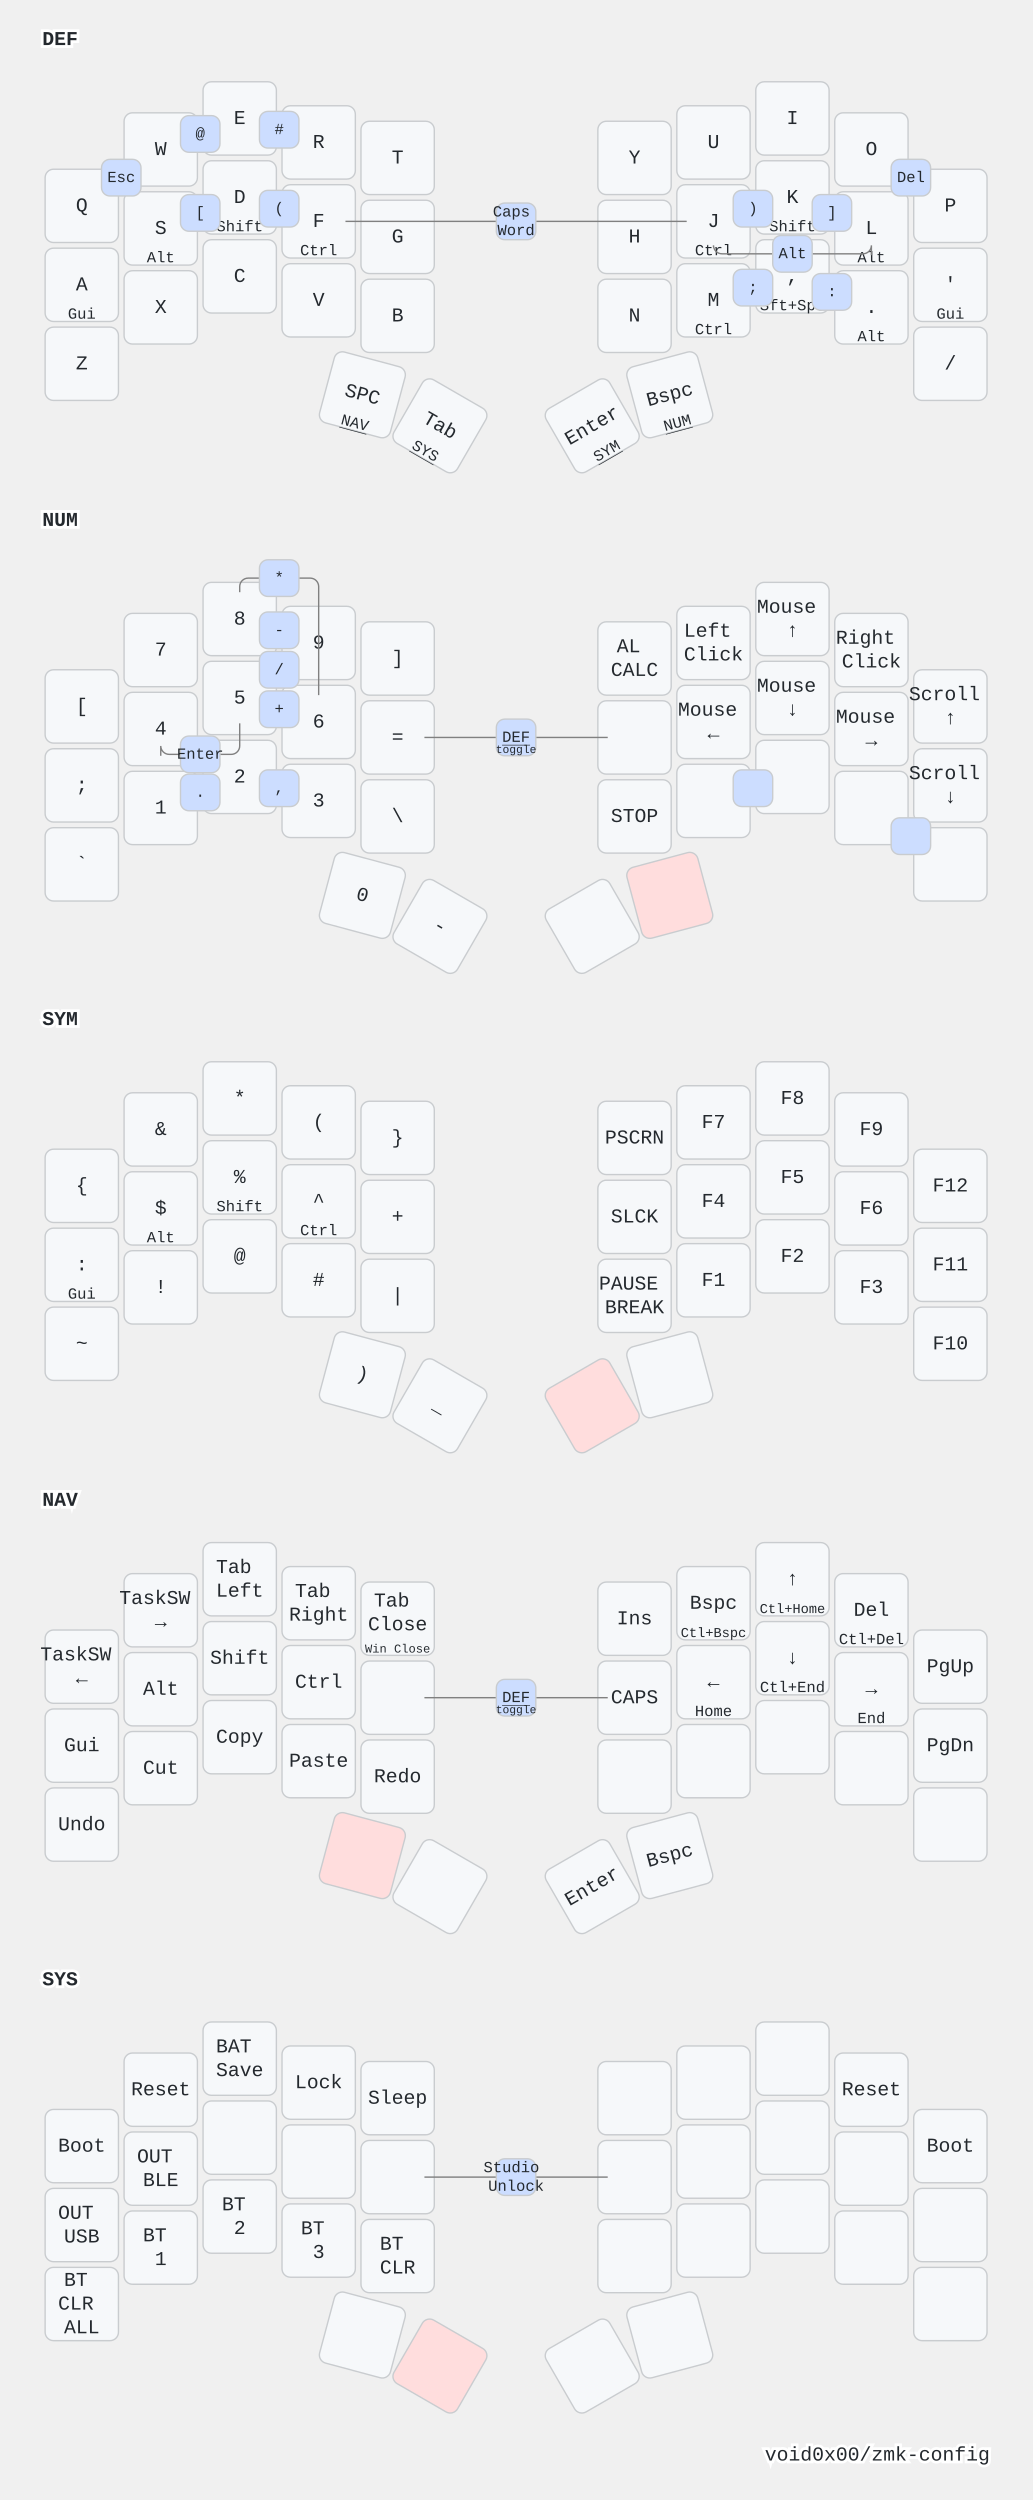
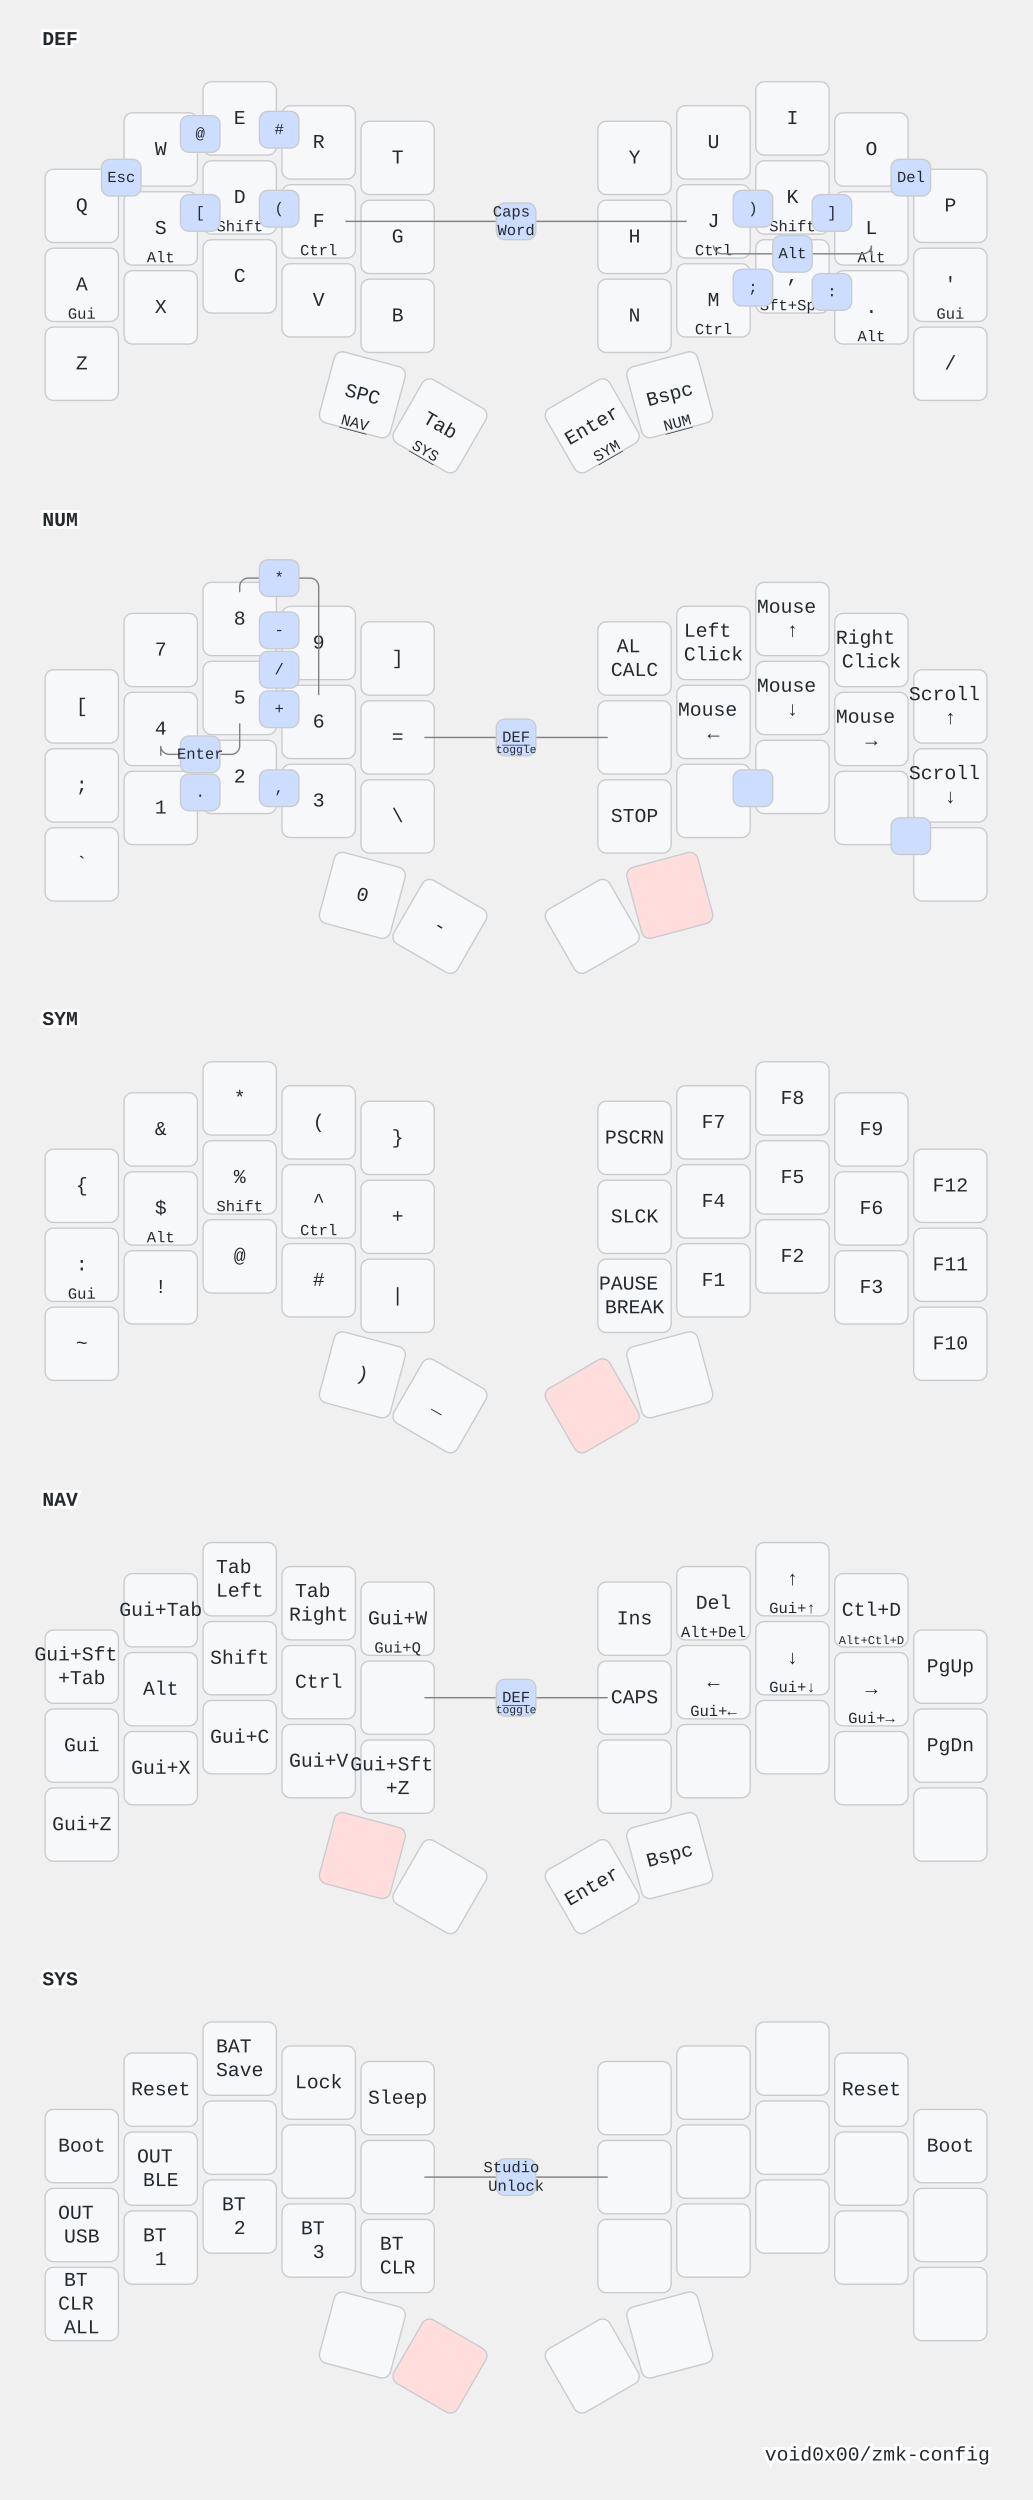
<svg xmlns="http://www.w3.org/2000/svg" xmlns:xlink="http://www.w3.org/1999/xlink" width="732" height="1773" viewBox="0 0 732 1773" class="keymap">
  <defs>/* start glyphs */
<svg id="mdi:play-pause">
      <svg id="mdi-play-pause" viewBox="0 0 24 24">
        <path d="M3,5V19L11,12M13,19H16V5H13M18,5V19H21V5" />
      </svg>
    </svg>
    <svg id="mdi:skip-backward">
      <svg id="mdi-skip-backward" viewBox="0 0 24 24">
        <path d="M20,5V19L13,12M6,5V19H4V5M13,5V19L6,12" />
      </svg>
    </svg>
    <svg id="mdi:skip-forward">
      <svg id="mdi-skip-forward" viewBox="0 0 24 24">
        <path d="M4,5V19L11,12M18,5V19H20V5M11,5V19L18,12" />
      </svg>
    </svg>
    <svg id="mdi:volume-high">
      <svg id="mdi-volume-high" viewBox="0 0 24 24">
        <path d="M14,3.23V5.29C16.89,6.15 19,8.83 19,12C19,15.17 16.89,17.84 14,18.7V20.77C18,19.86 21,16.28 21,12C21,7.72 18,4.14 14,3.23M16.5,12C16.5,10.23 15.5,8.71 14,7.97V16C15.5,15.29 16.5,13.76 16.5,12M3,9V15H7L12,20V4L7,9H3Z" />
      </svg>
    </svg>
    <svg id="mdi:volume-medium">
      <svg id="mdi-volume-medium" viewBox="0 0 24 24">
        <path d="M5,9V15H9L14,20V4L9,9M18.5,12C18.5,10.23 17.5,8.71 16,7.97V16C17.5,15.29 18.5,13.76 18.5,12Z" />
      </svg>
    </svg>
    <svg id="mdi:volume-off">
      <svg id="mdi-volume-off" viewBox="0 0 24 24">
        <path d="M12,4L9.91,6.09L12,8.18M4.27,3L3,4.27L7.73,9H3V15H7L12,20V13.27L16.25,17.53C15.58,18.04 14.83,18.46 14,18.7V20.77C15.38,20.45 16.63,19.82 17.68,18.96L19.73,21L21,19.73L12,10.73M19,12C19,12.94 18.8,13.82 18.46,14.64L19.97,16.15C20.62,14.91 21,13.5 21,12C21,7.72 18,4.14 14,3.23V5.29C16.89,6.15 19,8.83 19,12M16.5,12C16.5,10.23 15.5,8.71 14,7.97V10.18L16.45,12.63C16.5,12.43 16.5,12.21 16.5,12Z" />
      </svg>
    </svg>
  </defs>/* end glyphs */
<style>/* inherit to force styles through use tags */
svg path {
    fill: inherit;
}

/* font and background color specifications */
svg.keymap {
    font-family: SFMono-Regular,Consolas,Liberation Mono,Menlo,monospace;
    font-size: 14px;
    font-kerning: normal;
    text-rendering: optimizeLegibility;
    fill: #24292e;
}

/* default key styling */
rect.key {
    fill: #f6f8fa;
}

rect.key, rect.combo {
    stroke: #c9cccf;
    stroke-width: 1;
}

/* default key side styling, only used is draw_key_sides is set */
rect.side {
    filter: brightness(90%);
}

/* color accent for combo boxes */
rect.combo, rect.combo-separate {
    fill: #cdf;
}

/* color accent for held keys */
rect.held, rect.combo.held {
    fill: #fdd;
}

/* color accent for ghost (optional) keys */
rect.ghost, rect.combo.ghost {
    stroke-dasharray: 4, 4;
    stroke-width: 2;
}

text {
    text-anchor: middle;
    dominant-baseline: middle;
}

/* styling for layer labels */
text.label {
    font-weight: bold;
    text-anchor: start;
    stroke: white;
    stroke-width: 4;
    paint-order: stroke;
}

/* styling for optional footer */
text.footer {
    text-anchor: end;
    dominant-baseline: auto;
    stroke: white;
    stroke-width: 4;
    paint-order: stroke;
}

/* styling for combo tap, and key non-tap label text */
text.combo, text.hold, text.shifted, text.left, text.right, text.tl, text.tr, text.bl, text.br {
    font-size: 11px;
}

text.hold, text.bl, text.br {
    text-anchor: middle;
    dominant-baseline: auto;
}

text.shifted, text.tl, text.tr {
    text-anchor: middle;
    dominant-baseline: hanging;
}

text.left, text.tl, text.bl {
    text-anchor: start;
}

text.right, text.tr, text.br {
    text-anchor: end;
}

text.layer-activator {
    text-decoration: underline;
}

/* styling for hold/shifted label text in combo box */
text.combo.hold, text.combo.shifted, text.combo.left, text.combo.right {
    font-size: 8px;
}

/* lighter symbol for transparent keys */
text.trans {
    fill: #7b7e81;
}

/* styling for combo dendrons */
path.combo {
    stroke-width: 1;
    stroke: gray;
    fill: none;
}

/* Start Tabler Icons Cleanup */
/* cannot use height/width with glyphs */
.icon-tabler &gt; path {
    fill: inherit;
    stroke: inherit;
    stroke-width: 2;
}
/* hide tabler's default box */
.icon-tabler &gt; path[stroke="none"][fill="none"] {
    visibility: hidden;
}
/* End Tabler Icons Cleanup */

@media (prefers-color-scheme: dark) {
svg.keymap { fill: #d1d6db; }
rect.key { fill: #3f4750; }
rect.key, rect.combo { stroke: #60666c; }
rect.combo, rect.combo-separate { fill: #1f3d7a; }
rect.held, rect.combo.held { fill: #854747; }
text.label, text.footer { stroke: black; }
text.trans { fill: #7e8184; }
path.combo { stroke: #7f7f7f; }

}</style>
  <g transform="translate(30, 0)" class="layer-DEF">
    <text x="0" y="28" class="label" id="DEF">DEF</text>
    <g transform="translate(0, 56)">
      <g transform="translate(28, 90)" class="key keypos-0">
        <rect rx="6" ry="6" x="-26" y="-26" width="52" height="52" class="key" />
        <text x="0" y="0" class="key tap">Q</text>
      </g>
      <g transform="translate(84, 50)" class="key keypos-1">
        <rect rx="6" ry="6" x="-26" y="-26" width="52" height="52" class="key" />
        <text x="0" y="0" class="key tap">W</text>
      </g>
      <g transform="translate(140, 28)" class="key keypos-2">
        <rect rx="6" ry="6" x="-26" y="-26" width="52" height="52" class="key" />
        <text x="0" y="0" class="key tap">E</text>
      </g>
      <g transform="translate(196, 45)" class="key keypos-3">
        <rect rx="6" ry="6" x="-26" y="-26" width="52" height="52" class="key" />
        <text x="0" y="0" class="key tap">R</text>
      </g>
      <g transform="translate(252, 56)" class="key keypos-4">
        <rect rx="6" ry="6" x="-26" y="-26" width="52" height="52" class="key" />
        <text x="0" y="0" class="key tap">T</text>
      </g>
      <g transform="translate(420, 56)" class="key keypos-5">
        <rect rx="6" ry="6" x="-26" y="-26" width="52" height="52" class="key" />
        <text x="0" y="0" class="key tap">Y</text>
      </g>
      <g transform="translate(476, 45)" class="key keypos-6">
        <rect rx="6" ry="6" x="-26" y="-26" width="52" height="52" class="key" />
        <text x="0" y="0" class="key tap">U</text>
      </g>
      <g transform="translate(532, 28)" class="key keypos-7">
        <rect rx="6" ry="6" x="-26" y="-26" width="52" height="52" class="key" />
        <text x="0" y="0" class="key tap">I</text>
      </g>
      <g transform="translate(588, 50)" class="key keypos-8">
        <rect rx="6" ry="6" x="-26" y="-26" width="52" height="52" class="key" />
        <text x="0" y="0" class="key tap">O</text>
      </g>
      <g transform="translate(644, 90)" class="key keypos-9">
        <rect rx="6" ry="6" x="-26" y="-26" width="52" height="52" class="key" />
        <text x="0" y="0" class="key tap">P</text>
      </g>
      <g transform="translate(28, 146)" class="key keypos-10">
        <rect rx="6" ry="6" x="-26" y="-26" width="52" height="52" class="key" />
        <text x="0" y="0" class="key tap">A</text>
        <text x="0" y="24" class="key hold">Gui</text>
      </g>
      <g transform="translate(84, 106)" class="key keypos-11">
        <rect rx="6" ry="6" x="-26" y="-26" width="52" height="52" class="key" />
        <text x="0" y="0" class="key tap">S</text>
        <text x="0" y="24" class="key hold">Alt</text>
      </g>
      <g transform="translate(140, 84)" class="key keypos-12">
        <rect rx="6" ry="6" x="-26" y="-26" width="52" height="52" class="key" />
        <text x="0" y="0" class="key tap">D</text>
        <text x="0" y="24" class="key hold">Shift</text>
      </g>
      <g transform="translate(196, 101)" class="key keypos-13">
        <rect rx="6" ry="6" x="-26" y="-26" width="52" height="52" class="key" />
        <text x="0" y="0" class="key tap">F</text>
        <text x="0" y="24" class="key hold">Ctrl</text>
      </g>
      <g transform="translate(252, 112)" class="key keypos-14">
        <rect rx="6" ry="6" x="-26" y="-26" width="52" height="52" class="key" />
        <text x="0" y="0" class="key tap">G</text>
      </g>
      <g transform="translate(420, 112)" class="key keypos-15">
        <rect rx="6" ry="6" x="-26" y="-26" width="52" height="52" class="key" />
        <text x="0" y="0" class="key tap">H</text>
      </g>
      <g transform="translate(476, 101)" class="key keypos-16">
        <rect rx="6" ry="6" x="-26" y="-26" width="52" height="52" class="key" />
        <text x="0" y="0" class="key tap">J</text>
        <text x="0" y="24" class="key hold">Ctrl</text>
      </g>
      <g transform="translate(532, 84)" class="key keypos-17">
        <rect rx="6" ry="6" x="-26" y="-26" width="52" height="52" class="key" />
        <text x="0" y="0" class="key tap">K</text>
        <text x="0" y="24" class="key hold">Shift</text>
      </g>
      <g transform="translate(588, 106)" class="key keypos-18">
        <rect rx="6" ry="6" x="-26" y="-26" width="52" height="52" class="key" />
        <text x="0" y="0" class="key tap">L</text>
        <text x="0" y="24" class="key hold">Alt</text>
      </g>
      <g transform="translate(644, 146)" class="key keypos-19">
        <rect rx="6" ry="6" x="-26" y="-26" width="52" height="52" class="key" />
        <text x="0" y="0" class="key tap">'</text>
        <text x="0" y="24" class="key hold">Gui</text>
      </g>
      <g transform="translate(28, 202)" class="key keypos-20">
        <rect rx="6" ry="6" x="-26" y="-26" width="52" height="52" class="key" />
        <text x="0" y="0" class="key tap">Z</text>
      </g>
      <g transform="translate(84, 162)" class="key keypos-21">
        <rect rx="6" ry="6" x="-26" y="-26" width="52" height="52" class="key" />
        <text x="0" y="0" class="key tap">X</text>
      </g>
      <g transform="translate(140, 140)" class="key keypos-22">
        <rect rx="6" ry="6" x="-26" y="-26" width="52" height="52" class="key" />
        <text x="0" y="0" class="key tap">C</text>
      </g>
      <g transform="translate(196, 157)" class="key keypos-23">
        <rect rx="6" ry="6" x="-26" y="-26" width="52" height="52" class="key" />
        <text x="0" y="0" class="key tap">V</text>
      </g>
      <g transform="translate(252, 168)" class="key keypos-24">
        <rect rx="6" ry="6" x="-26" y="-26" width="52" height="52" class="key" />
        <text x="0" y="0" class="key tap">B</text>
      </g>
      <g transform="translate(420, 168)" class="key keypos-25">
        <rect rx="6" ry="6" x="-26" y="-26" width="52" height="52" class="key" />
        <text x="0" y="0" class="key tap">N</text>
      </g>
      <g transform="translate(476, 157)" class="key keypos-26">
        <rect rx="6" ry="6" x="-26" y="-26" width="52" height="52" class="key" />
        <text x="0" y="0" class="key tap">M</text>
        <text x="0" y="24" class="key hold">Ctrl</text>
      </g>
      <g transform="translate(532, 140)" class="key keypos-27">
        <rect rx="6" ry="6" x="-26" y="-26" width="52" height="52" class="key" />
        <text x="0" y="0" class="key tap">,</text>
        <text x="0" y="24" class="key hold">Sft+Spc</text>
      </g>
      <g transform="translate(588, 162)" class="key keypos-28">
        <rect rx="6" ry="6" x="-26" y="-26" width="52" height="52" class="key" />
        <text x="0" y="0" class="key tap">.</text>
        <text x="0" y="24" class="key hold">Alt</text>
      </g>
      <g transform="translate(644, 202)" class="key keypos-29">
        <rect rx="6" ry="6" x="-26" y="-26" width="52" height="52" class="key" />
        <text x="0" y="0" class="key tap">/</text>
      </g>
      <g transform="translate(227, 224) rotate(15.0)" class="key keypos-30">
        <rect rx="6" ry="6" x="-26" y="-26" width="52" height="52" class="key" />
        <text x="0" y="0" class="key tap">SPC</text>
        <a href="#NAV">
          <text x="0" y="24" class="key hold layer-activator">NAV</text>
        </a>
      </g>
      <g transform="translate(282, 246) rotate(30.0)" class="key keypos-31">
        <rect rx="6" ry="6" x="-26" y="-26" width="52" height="52" class="key" />
        <text x="0" y="0" class="key tap">Tab</text>
        <a href="#SYS">
          <text x="0" y="24" class="key hold layer-activator">SYS</text>
        </a>
      </g>
      <g transform="translate(390, 246) rotate(-30.0)" class="key keypos-32">
        <rect rx="6" ry="6" x="-26" y="-26" width="52" height="52" class="key" />
        <text x="0" y="0" class="key tap">Enter</text>
        <a href="#SYM">
          <text x="0" y="24" class="key hold layer-activator">SYM</text>
        </a>
      </g>
      <g transform="translate(445, 224) rotate(-15.0)" class="key keypos-33">
        <rect rx="6" ry="6" x="-26" y="-26" width="52" height="52" class="key" />
        <text x="0" y="0" class="key tap">Bspc</text>
        <a href="#NUM">
          <text x="0" y="24" class="key hold layer-activator">NUM</text>
        </a>
      </g>
      <g class="combo combopos-0">
        <rect rx="6" ry="6" x="98" y="26" width="28" height="26" class="combo" />
        <text x="112" y="39" class="combo tap">@</text>
      </g>
      <g class="combo combopos-1">
        <rect rx="6" ry="6" x="154" y="23" width="28" height="26" class="combo" />
        <text x="168" y="36" class="combo tap">#</text>
      </g>
      <g class="combo combopos-2">
        <rect rx="6" ry="6" x="42" y="57" width="28" height="26" class="combo" />
        <text x="56" y="70" class="combo tap">Esc</text>
      </g>
      <g class="combo combopos-3">
        <rect rx="6" ry="6" x="602" y="57" width="28" height="26" class="combo" />
        <text x="616" y="70" class="combo tap">Del</text>
      </g>
      <g class="combo combopos-4">
        <rect rx="6" ry="6" x="154" y="79" width="28" height="26" class="combo" />
        <text x="168" y="92" class="combo tap">(</text>
      </g>
      <g class="combo combopos-5">
        <rect rx="6" ry="6" x="490" y="79" width="28" height="26" class="combo" />
        <text x="504" y="92" class="combo tap">)</text>
      </g>
      <g class="combo combopos-6">
        <rect rx="6" ry="6" x="98" y="82" width="28" height="26" class="combo" />
        <text x="112" y="95" class="combo tap">[</text>
      </g>
      <g class="combo combopos-7">
        <rect rx="6" ry="6" x="546" y="82" width="28" height="26" class="combo" />
        <text x="560" y="95" class="combo tap">]</text>
      </g>
      <g class="combo combopos-8">
        <path d="M532,124 h50 a6.0,6.0 0 0 0 6.0,-6.0 v7" class="combo" />
        <path d="M532,124 h-50 a6.0,6.0 0 0 1 -6.0,-6.0 v1" class="combo" />
        <rect rx="6" ry="6" x="518" y="111" width="28" height="26" class="combo" />
        <text x="532" y="124" class="combo tap">Alt</text>
      </g>
      <g class="combo combopos-9">
        <rect rx="6" ry="6" x="490" y="135" width="28" height="26" class="combo" />
        <text x="504" y="148" class="combo tap">;</text>
      </g>
      <g class="combo combopos-10">
        <rect rx="6" ry="6" x="546" y="138" width="28" height="26" class="combo" />
        <text x="560" y="151" class="combo tap">:</text>
      </g>
      <g class="combo combopos-11">
        <path d="M336,101 l-121,0" class="combo" />
        <path d="M336,101 l121,0" class="combo" />
        <rect rx="6" ry="6" x="322" y="88" width="28" height="26" class="combo" />
        <text x="336" y="101" class="combo tap">
          <tspan x="336" dy="-0.6em">Caps</tspan>
          <tspan x="336" dy="1.2em">Word</tspan>
        </text>
      </g>
    </g>
  </g>
  <g transform="translate(30, 341)" class="layer-NUM">
    <text x="0" y="28" class="label" id="NUM">NUM</text>
    <g transform="translate(0, 70)">
      <g transform="translate(28, 90)" class="key keypos-0">
        <rect rx="6" ry="6" x="-26" y="-26" width="52" height="52" class="key" />
        <text x="0" y="0" class="key tap">[</text>
      </g>
      <g transform="translate(84, 50)" class="key keypos-1">
        <rect rx="6" ry="6" x="-26" y="-26" width="52" height="52" class="key" />
        <text x="0" y="0" class="key tap">7</text>
      </g>
      <g transform="translate(140, 28)" class="key keypos-2">
        <rect rx="6" ry="6" x="-26" y="-26" width="52" height="52" class="key" />
        <text x="0" y="0" class="key tap">8</text>
      </g>
      <g transform="translate(196, 45)" class="key keypos-3">
        <rect rx="6" ry="6" x="-26" y="-26" width="52" height="52" class="key" />
        <text x="0" y="0" class="key tap">9</text>
      </g>
      <g transform="translate(252, 56)" class="key keypos-4">
        <rect rx="6" ry="6" x="-26" y="-26" width="52" height="52" class="key" />
        <text x="0" y="0" class="key tap">]</text>
      </g>
      <g transform="translate(420, 56)" class="key keypos-5">
        <rect rx="6" ry="6" x="-26" y="-26" width="52" height="52" class="key" />
        <text x="0" y="0" class="key tap">
          <tspan x="0" dy="-0.6em">AL</tspan>
          <tspan x="0" dy="1.2em">CALC</tspan>
        </text>
      </g>
      <g transform="translate(476, 45)" class="key keypos-6">
        <rect rx="6" ry="6" x="-26" y="-26" width="52" height="52" class="key" />
        <text x="0" y="0" class="key tap">
          <tspan x="0" dy="-0.6em">Left</tspan>
          <tspan x="0" dy="1.2em">Click</tspan>
        </text>
      </g>
      <g transform="translate(532, 28)" class="key keypos-7">
        <rect rx="6" ry="6" x="-26" y="-26" width="52" height="52" class="key" />
        <text x="0" y="0" class="key tap">
          <tspan x="0" dy="-0.6em">Mouse</tspan>
          <tspan x="0" dy="1.2em">↑</tspan>
        </text>
      </g>
      <g transform="translate(588, 50)" class="key keypos-8">
        <rect rx="6" ry="6" x="-26" y="-26" width="52" height="52" class="key" />
        <text x="0" y="0" class="key tap">
          <tspan x="0" dy="-0.6em">Right</tspan>
          <tspan x="0" dy="1.2em">Click</tspan>
        </text>
      </g>
      <g transform="translate(644, 90)" class="key keypos-9">
        <rect rx="6" ry="6" x="-26" y="-26" width="52" height="52" class="key" />
        <text x="0" y="0" class="key tap">
          <tspan x="0" dy="-0.6em">Scroll</tspan>
          <tspan x="0" dy="1.2em">↑</tspan>
        </text>
      </g>
      <g transform="translate(28, 146)" class="key keypos-10">
        <rect rx="6" ry="6" x="-26" y="-26" width="52" height="52" class="key" />
        <text x="0" y="0" class="key tap">;</text>
      </g>
      <g transform="translate(84, 106)" class="key keypos-11">
        <rect rx="6" ry="6" x="-26" y="-26" width="52" height="52" class="key" />
        <text x="0" y="0" class="key tap">4</text>
      </g>
      <g transform="translate(140, 84)" class="key keypos-12">
        <rect rx="6" ry="6" x="-26" y="-26" width="52" height="52" class="key" />
        <text x="0" y="0" class="key tap">5</text>
      </g>
      <g transform="translate(196, 101)" class="key keypos-13">
        <rect rx="6" ry="6" x="-26" y="-26" width="52" height="52" class="key" />
        <text x="0" y="0" class="key tap">6</text>
      </g>
      <g transform="translate(252, 112)" class="key keypos-14">
        <rect rx="6" ry="6" x="-26" y="-26" width="52" height="52" class="key" />
        <text x="0" y="0" class="key tap">=</text>
      </g>
      <g transform="translate(420, 112)" class="key keypos-15">
        <rect rx="6" ry="6" x="-26" y="-26" width="52" height="52" class="key" />
      </g>
      <g transform="translate(476, 101)" class="key keypos-16">
        <rect rx="6" ry="6" x="-26" y="-26" width="52" height="52" class="key" />
        <text x="0" y="0" class="key tap">
          <tspan x="0" dy="-0.6em">Mouse</tspan>
          <tspan x="0" dy="1.2em">←</tspan>
        </text>
      </g>
      <g transform="translate(532, 84)" class="key keypos-17">
        <rect rx="6" ry="6" x="-26" y="-26" width="52" height="52" class="key" />
        <text x="0" y="0" class="key tap">
          <tspan x="0" dy="-0.6em">Mouse</tspan>
          <tspan x="0" dy="1.2em">↓</tspan>
        </text>
      </g>
      <g transform="translate(588, 106)" class="key keypos-18">
        <rect rx="6" ry="6" x="-26" y="-26" width="52" height="52" class="key" />
        <text x="0" y="0" class="key tap">
          <tspan x="0" dy="-0.6em">Mouse</tspan>
          <tspan x="0" dy="1.2em">→</tspan>
        </text>
      </g>
      <g transform="translate(644, 146)" class="key keypos-19">
        <rect rx="6" ry="6" x="-26" y="-26" width="52" height="52" class="key" />
        <text x="0" y="0" class="key tap">
          <tspan x="0" dy="-0.6em">Scroll</tspan>
          <tspan x="0" dy="1.2em">↓</tspan>
        </text>
      </g>
      <g transform="translate(28, 202)" class="key keypos-20">
        <rect rx="6" ry="6" x="-26" y="-26" width="52" height="52" class="key" />
        <text x="0" y="0" class="key tap">`</text>
      </g>
      <g transform="translate(84, 162)" class="key keypos-21">
        <rect rx="6" ry="6" x="-26" y="-26" width="52" height="52" class="key" />
        <text x="0" y="0" class="key tap">1</text>
      </g>
      <g transform="translate(140, 140)" class="key keypos-22">
        <rect rx="6" ry="6" x="-26" y="-26" width="52" height="52" class="key" />
        <text x="0" y="0" class="key tap">2</text>
      </g>
      <g transform="translate(196, 157)" class="key keypos-23">
        <rect rx="6" ry="6" x="-26" y="-26" width="52" height="52" class="key" />
        <text x="0" y="0" class="key tap">3</text>
      </g>
      <g transform="translate(252, 168)" class="key keypos-24">
        <rect rx="6" ry="6" x="-26" y="-26" width="52" height="52" class="key" />
        <text x="0" y="0" class="key tap">\</text>
      </g>
      <g transform="translate(420, 168)" class="key keypos-25">
        <rect rx="6" ry="6" x="-26" y="-26" width="52" height="52" class="key" />
        <text x="0" y="0" class="key tap">STOP</text>
      </g>
      <g transform="translate(476, 157)" class="key keypos-26">
        <rect rx="6" ry="6" x="-26" y="-26" width="52" height="52" class="key" />
        <use href="#mdi:skip-backward" xlink:href="#mdi:skip-backward" x="-7" y="-7" height="14" width="14.0" class="key tap glyph mdi:skip-backward" />
      </g>
      <g transform="translate(532, 140)" class="key keypos-27">
        <rect rx="6" ry="6" x="-26" y="-26" width="52" height="52" class="key" />
        <use href="#mdi:skip-forward" xlink:href="#mdi:skip-forward" x="-7" y="-7" height="14" width="14.0" class="key tap glyph mdi:skip-forward" />
      </g>
      <g transform="translate(588, 162)" class="key keypos-28">
        <rect rx="6" ry="6" x="-26" y="-26" width="52" height="52" class="key" />
        <use href="#mdi:volume-medium" xlink:href="#mdi:volume-medium" x="-7" y="-7" height="14" width="14.0" class="key tap glyph mdi:volume-medium" />
      </g>
      <g transform="translate(644, 202)" class="key keypos-29">
        <rect rx="6" ry="6" x="-26" y="-26" width="52" height="52" class="key" />
        <use href="#mdi:volume-high" xlink:href="#mdi:volume-high" x="-7" y="-7" height="14" width="14.0" class="key tap glyph mdi:volume-high" />
      </g>
      <g transform="translate(227, 224) rotate(15.0)" class="key keypos-30">
        <rect rx="6" ry="6" x="-26" y="-26" width="52" height="52" class="key" />
        <text x="0" y="0" class="key tap">0</text>
      </g>
      <g transform="translate(282, 246) rotate(30.0)" class="key keypos-31">
        <rect rx="6" ry="6" x="-26" y="-26" width="52" height="52" class="key" />
        <text x="0" y="0" class="key tap">-</text>
      </g>
      <g transform="translate(390, 246) rotate(-30.0)" class="key trans keypos-32">
        <rect rx="6" ry="6" x="-26" y="-26" width="52" height="52" class="key trans" />
      </g>
      <g transform="translate(445, 224) rotate(-15.0)" class="key held keypos-33">
        <rect rx="6" ry="6" x="-26" y="-26" width="52" height="52" class="key held" />
      </g>
      <g class="combo combopos-0">
        <rect rx="6" ry="6" x="602" y="169" width="28" height="26" class="combo" />
        <use href="#mdi:volume-off" xlink:href="#mdi:volume-off" x="609" y="175" height="14" width="14.0" class="combo tap glyph mdi:volume-off" />
      </g>
      <g class="combo combopos-1">
        <rect rx="6" ry="6" x="490" y="135" width="28" height="26" class="combo" />
        <use href="#mdi:play-pause" xlink:href="#mdi:play-pause" x="497" y="141" height="14" width="14.0" class="combo tap glyph mdi:play-pause" />
      </g>
      <g class="combo combopos-2">
        <path d="M336,112 l-65,0" class="combo" />
        <path d="M336,112 l65,0" class="combo" />
        <rect rx="6" ry="6" x="322" y="99" width="28" height="26" class="combo" />
        <a href="#DEF">
          <text x="336" y="112" class="combo tap layer-activator">DEF</text>
        </a>
        <text x="336" y="123" class="combo hold">toggle</text>
      </g>
      <g class="combo combopos-3">
        <rect rx="6" ry="6" x="154" y="79" width="28" height="26" class="combo" />
        <text x="168" y="92" class="combo tap">+</text>
      </g>
      <g class="combo combopos-4">
        <rect rx="6" ry="6" x="154" y="23" width="28" height="26" class="combo" />
        <text x="168" y="36" class="combo tap">-</text>
      </g>
      <g class="combo combopos-5">
        <path d="M168,-1 h-22 a6.0,6.0 0 0 0 -6.0,6.0 v4" class="combo" />
        <path d="M168,-1 h22 a6.0,6.0 0 0 1 6.0,6.0 v77" class="combo" />
        <rect rx="6" ry="6" x="154" y="-14" width="28" height="26" class="combo" />
        <text x="168" y="-1" class="combo tap">*</text>
      </g>
      <g class="combo combopos-6">
        <rect rx="6" ry="6" x="154" y="51" width="28" height="26" class="combo" />
        <text x="168" y="64" class="combo tap">/</text>
      </g>
      <g class="combo combopos-7">
        <rect rx="6" ry="6" x="154" y="135" width="28" height="26" class="combo" />
        <text x="168" y="148" class="combo tap">,</text>
      </g>
      <g class="combo combopos-8">
        <rect rx="6" ry="6" x="98" y="138" width="28" height="26" class="combo" />
        <text x="112" y="151" class="combo tap">.</text>
      </g>
      <g class="combo combopos-9">
        <path d="M112,124 h-22 a6.0,6.0 0 0 1 -6.0,-6.0 v7" class="combo" />
        <path d="M112,124 h22 a6.0,6.0 0 0 0 6.0,-6.0 v-16" class="combo" />
        <rect rx="6" ry="6" x="98" y="111" width="28" height="26" class="combo" />
        <text x="112" y="124" class="combo tap">Enter</text>
      </g>
    </g>
  </g>
  <g transform="translate(30, 695)" class="layer-SYM">
    <text x="0" y="28" class="label" id="SYM">SYM</text>
    <g transform="translate(0, 56)">
      <g transform="translate(28, 90)" class="key keypos-0">
        <rect rx="6" ry="6" x="-26" y="-26" width="52" height="52" class="key" />
        <text x="0" y="0" class="key tap">{</text>
      </g>
      <g transform="translate(84, 50)" class="key keypos-1">
        <rect rx="6" ry="6" x="-26" y="-26" width="52" height="52" class="key" />
        <text x="0" y="0" class="key tap">&amp;</text>
      </g>
      <g transform="translate(140, 28)" class="key keypos-2">
        <rect rx="6" ry="6" x="-26" y="-26" width="52" height="52" class="key" />
        <text x="0" y="0" class="key tap">*</text>
      </g>
      <g transform="translate(196, 45)" class="key keypos-3">
        <rect rx="6" ry="6" x="-26" y="-26" width="52" height="52" class="key" />
        <text x="0" y="0" class="key tap">(</text>
      </g>
      <g transform="translate(252, 56)" class="key keypos-4">
        <rect rx="6" ry="6" x="-26" y="-26" width="52" height="52" class="key" />
        <text x="0" y="0" class="key tap">}</text>
      </g>
      <g transform="translate(420, 56)" class="key keypos-5">
        <rect rx="6" ry="6" x="-26" y="-26" width="52" height="52" class="key" />
        <text x="0" y="0" class="key tap">PSCRN</text>
      </g>
      <g transform="translate(476, 45)" class="key keypos-6">
        <rect rx="6" ry="6" x="-26" y="-26" width="52" height="52" class="key" />
        <text x="0" y="0" class="key tap">F7</text>
      </g>
      <g transform="translate(532, 28)" class="key keypos-7">
        <rect rx="6" ry="6" x="-26" y="-26" width="52" height="52" class="key" />
        <text x="0" y="0" class="key tap">F8</text>
      </g>
      <g transform="translate(588, 50)" class="key keypos-8">
        <rect rx="6" ry="6" x="-26" y="-26" width="52" height="52" class="key" />
        <text x="0" y="0" class="key tap">F9</text>
      </g>
      <g transform="translate(644, 90)" class="key keypos-9">
        <rect rx="6" ry="6" x="-26" y="-26" width="52" height="52" class="key" />
        <text x="0" y="0" class="key tap">F12</text>
      </g>
      <g transform="translate(28, 146)" class="key keypos-10">
        <rect rx="6" ry="6" x="-26" y="-26" width="52" height="52" class="key" />
        <text x="0" y="0" class="key tap">:</text>
        <text x="0" y="24" class="key hold">Gui</text>
      </g>
      <g transform="translate(84, 106)" class="key keypos-11">
        <rect rx="6" ry="6" x="-26" y="-26" width="52" height="52" class="key" />
        <text x="0" y="0" class="key tap">$</text>
        <text x="0" y="24" class="key hold">Alt</text>
      </g>
      <g transform="translate(140, 84)" class="key keypos-12">
        <rect rx="6" ry="6" x="-26" y="-26" width="52" height="52" class="key" />
        <text x="0" y="0" class="key tap">%</text>
        <text x="0" y="24" class="key hold">Shift</text>
      </g>
      <g transform="translate(196, 101)" class="key keypos-13">
        <rect rx="6" ry="6" x="-26" y="-26" width="52" height="52" class="key" />
        <text x="0" y="0" class="key tap">^</text>
        <text x="0" y="24" class="key hold">Ctrl</text>
      </g>
      <g transform="translate(252, 112)" class="key keypos-14">
        <rect rx="6" ry="6" x="-26" y="-26" width="52" height="52" class="key" />
        <text x="0" y="0" class="key tap">+</text>
      </g>
      <g transform="translate(420, 112)" class="key keypos-15">
        <rect rx="6" ry="6" x="-26" y="-26" width="52" height="52" class="key" />
        <text x="0" y="0" class="key tap">SLCK</text>
      </g>
      <g transform="translate(476, 101)" class="key keypos-16">
        <rect rx="6" ry="6" x="-26" y="-26" width="52" height="52" class="key" />
        <text x="0" y="0" class="key tap">F4</text>
      </g>
      <g transform="translate(532, 84)" class="key keypos-17">
        <rect rx="6" ry="6" x="-26" y="-26" width="52" height="52" class="key" />
        <text x="0" y="0" class="key tap">F5</text>
      </g>
      <g transform="translate(588, 106)" class="key keypos-18">
        <rect rx="6" ry="6" x="-26" y="-26" width="52" height="52" class="key" />
        <text x="0" y="0" class="key tap">F6</text>
      </g>
      <g transform="translate(644, 146)" class="key keypos-19">
        <rect rx="6" ry="6" x="-26" y="-26" width="52" height="52" class="key" />
        <text x="0" y="0" class="key tap">F11</text>
      </g>
      <g transform="translate(28, 202)" class="key keypos-20">
        <rect rx="6" ry="6" x="-26" y="-26" width="52" height="52" class="key" />
        <text x="0" y="0" class="key tap">~</text>
      </g>
      <g transform="translate(84, 162)" class="key keypos-21">
        <rect rx="6" ry="6" x="-26" y="-26" width="52" height="52" class="key" />
        <text x="0" y="0" class="key tap">!</text>
      </g>
      <g transform="translate(140, 140)" class="key keypos-22">
        <rect rx="6" ry="6" x="-26" y="-26" width="52" height="52" class="key" />
        <text x="0" y="0" class="key tap">@</text>
      </g>
      <g transform="translate(196, 157)" class="key keypos-23">
        <rect rx="6" ry="6" x="-26" y="-26" width="52" height="52" class="key" />
        <text x="0" y="0" class="key tap">#</text>
      </g>
      <g transform="translate(252, 168)" class="key keypos-24">
        <rect rx="6" ry="6" x="-26" y="-26" width="52" height="52" class="key" />
        <text x="0" y="0" class="key tap">|</text>
      </g>
      <g transform="translate(420, 168)" class="key keypos-25">
        <rect rx="6" ry="6" x="-26" y="-26" width="52" height="52" class="key" />
        <text x="0" y="0" class="key tap">
          <tspan x="0" dy="-0.6em">PAUSE</tspan>
          <tspan x="0" dy="1.2em">BREAK</tspan>
        </text>
      </g>
      <g transform="translate(476, 157)" class="key keypos-26">
        <rect rx="6" ry="6" x="-26" y="-26" width="52" height="52" class="key" />
        <text x="0" y="0" class="key tap">F1</text>
      </g>
      <g transform="translate(532, 140)" class="key keypos-27">
        <rect rx="6" ry="6" x="-26" y="-26" width="52" height="52" class="key" />
        <text x="0" y="0" class="key tap">F2</text>
      </g>
      <g transform="translate(588, 162)" class="key keypos-28">
        <rect rx="6" ry="6" x="-26" y="-26" width="52" height="52" class="key" />
        <text x="0" y="0" class="key tap">F3</text>
      </g>
      <g transform="translate(644, 202)" class="key keypos-29">
        <rect rx="6" ry="6" x="-26" y="-26" width="52" height="52" class="key" />
        <text x="0" y="0" class="key tap">F10</text>
      </g>
      <g transform="translate(227, 224) rotate(15.0)" class="key keypos-30">
        <rect rx="6" ry="6" x="-26" y="-26" width="52" height="52" class="key" />
        <text x="0" y="0" class="key tap">)</text>
      </g>
      <g transform="translate(282, 246) rotate(30.0)" class="key keypos-31">
        <rect rx="6" ry="6" x="-26" y="-26" width="52" height="52" class="key" />
        <text x="0" y="0" class="key tap">_</text>
      </g>
      <g transform="translate(390, 246) rotate(-30.0)" class="key held keypos-32">
        <rect rx="6" ry="6" x="-26" y="-26" width="52" height="52" class="key held" />
      </g>
      <g transform="translate(445, 224) rotate(-15.0)" class="key trans keypos-33">
        <rect rx="6" ry="6" x="-26" y="-26" width="52" height="52" class="key trans" />
      </g>
    </g>
  </g>
  <g transform="translate(30, 1036)" class="layer-NAV">
    <text x="0" y="28" class="label" id="NAV">NAV</text>
    <g transform="translate(0, 56)">
      <g transform="translate(28, 90)" class="key keypos-0">
        <rect rx="6" ry="6" x="-26" y="-26" width="52" height="52" class="key" />
        <text x="0" y="0" class="key tap">
-           <tspan x="0" dy="-0.6em">TaskSW</tspan>
-           <tspan x="0" dy="1.2em">←</tspan>
+           <tspan x="0" dy="-0.6em">Gui+Sft</tspan>
+           <tspan x="0" dy="1.2em">+Tab</tspan>
        </text>
      </g>
      <g transform="translate(84, 50)" class="key keypos-1">
        <rect rx="6" ry="6" x="-26" y="-26" width="52" height="52" class="key" />
-         <text x="0" y="0" class="key tap">
-           <tspan x="0" dy="-0.6em">TaskSW</tspan>
-           <tspan x="0" dy="1.2em">→</tspan>
-         </text>
+         <text x="0" y="0" class="key tap">Gui+Tab</text>
      </g>
      <g transform="translate(140, 28)" class="key keypos-2">
        <rect rx="6" ry="6" x="-26" y="-26" width="52" height="52" class="key" />
        <text x="0" y="0" class="key tap">
          <tspan x="0" dy="-0.6em">Tab</tspan>
          <tspan x="0" dy="1.2em">Left</tspan>
        </text>
      </g>
      <g transform="translate(196, 45)" class="key keypos-3">
        <rect rx="6" ry="6" x="-26" y="-26" width="52" height="52" class="key" />
        <text x="0" y="0" class="key tap">
          <tspan x="0" dy="-0.6em">Tab</tspan>
          <tspan x="0" dy="1.2em">Right</tspan>
        </text>
      </g>
      <g transform="translate(252, 56)" class="key keypos-4">
        <rect rx="6" ry="6" x="-26" y="-26" width="52" height="52" class="key" />
-         <text x="0" y="0" class="key tap">
-           <tspan x="0" dy="-0.9em">Tab</tspan>
-           <tspan x="0" dy="1.2em">Close</tspan>
-         </text>
+         <text x="0" y="0" class="key tap">Gui+W</text>
+         <text x="0" y="24" class="key hold">Gui+Q</text>
+       </g>
+       <g transform="translate(420, 56)" class="key keypos-5">
+         <rect rx="6" ry="6" x="-26" y="-26" width="52" height="52" class="key" />
+         <text x="0" y="0" class="key tap">Ins</text>
+       </g>
+       <g transform="translate(476, 45)" class="key keypos-6">
+         <rect rx="6" ry="6" x="-26" y="-26" width="52" height="52" class="key" />
+         <text x="0" y="0" class="key tap">Del</text>
+         <text x="0" y="24" class="key hold">Alt+Del</text>
+       </g>
+       <g transform="translate(532, 28)" class="key keypos-7">
+         <rect rx="6" ry="6" x="-26" y="-26" width="52" height="52" class="key" />
+         <text x="0" y="0" class="key tap">↑</text>
+         <text x="0" y="24" class="key hold">Gui+↑</text>
+       </g>
+       <g transform="translate(588, 50)" class="key keypos-8">
+         <rect rx="6" ry="6" x="-26" y="-26" width="52" height="52" class="key" />
+         <text x="0" y="0" class="key tap">Ctl+D</text>
        <text x="0" y="24" class="key hold">
-           <tspan style="font-size: 78%">Win Close</tspan>
-         </text>
-       </g>
-       <g transform="translate(420, 56)" class="key keypos-5">
-         <rect rx="6" ry="6" x="-26" y="-26" width="52" height="52" class="key" />
-         <text x="0" y="0" class="key tap">Ins</text>
-       </g>
-       <g transform="translate(476, 45)" class="key keypos-6">
-         <rect rx="6" ry="6" x="-26" y="-26" width="52" height="52" class="key" />
-         <text x="0" y="0" class="key tap">Bspc</text>
-         <text x="0" y="24" class="key hold">
-           <tspan style="font-size: 88%">Ctl+Bspc</tspan>
-         </text>
-       </g>
-       <g transform="translate(532, 28)" class="key keypos-7">
-         <rect rx="6" ry="6" x="-26" y="-26" width="52" height="52" class="key" />
-         <text x="0" y="0" class="key tap">↑</text>
-         <text x="0" y="24" class="key hold">
-           <tspan style="font-size: 88%">Ctl+Home</tspan>
-         </text>
-       </g>
-       <g transform="translate(588, 50)" class="key keypos-8">
-         <rect rx="6" ry="6" x="-26" y="-26" width="52" height="52" class="key" />
-         <text x="0" y="0" class="key tap">Del</text>
-         <text x="0" y="24" class="key hold">Ctl+Del</text>
+           <tspan style="font-size: 78%">Alt+Ctl+D</tspan>
+         </text>
      </g>
      <g transform="translate(644, 90)" class="key keypos-9">
        <rect rx="6" ry="6" x="-26" y="-26" width="52" height="52" class="key" />
        <text x="0" y="0" class="key tap">PgUp</text>
      </g>
      <g transform="translate(28, 146)" class="key keypos-10">
        <rect rx="6" ry="6" x="-26" y="-26" width="52" height="52" class="key" />
        <text x="0" y="0" class="key tap">Gui</text>
      </g>
      <g transform="translate(84, 106)" class="key keypos-11">
        <rect rx="6" ry="6" x="-26" y="-26" width="52" height="52" class="key" />
        <text x="0" y="0" class="key tap">Alt</text>
      </g>
      <g transform="translate(140, 84)" class="key keypos-12">
        <rect rx="6" ry="6" x="-26" y="-26" width="52" height="52" class="key" />
        <text x="0" y="0" class="key tap">Shift</text>
      </g>
      <g transform="translate(196, 101)" class="key keypos-13">
        <rect rx="6" ry="6" x="-26" y="-26" width="52" height="52" class="key" />
        <text x="0" y="0" class="key tap">Ctrl</text>
      </g>
      <g transform="translate(252, 112)" class="key keypos-14">
        <rect rx="6" ry="6" x="-26" y="-26" width="52" height="52" class="key" />
      </g>
      <g transform="translate(420, 112)" class="key keypos-15">
        <rect rx="6" ry="6" x="-26" y="-26" width="52" height="52" class="key" />
        <text x="0" y="0" class="key tap">CAPS</text>
      </g>
      <g transform="translate(476, 101)" class="key keypos-16">
        <rect rx="6" ry="6" x="-26" y="-26" width="52" height="52" class="key" />
        <text x="0" y="0" class="key tap">←</text>
-         <text x="0" y="24" class="key hold">Home</text>
+         <text x="0" y="24" class="key hold">Gui+←</text>
      </g>
      <g transform="translate(532, 84)" class="key keypos-17">
        <rect rx="6" ry="6" x="-26" y="-26" width="52" height="52" class="key" />
        <text x="0" y="0" class="key tap">↓</text>
-         <text x="0" y="24" class="key hold">Ctl+End</text>
+         <text x="0" y="24" class="key hold">Gui+↓</text>
      </g>
      <g transform="translate(588, 106)" class="key keypos-18">
        <rect rx="6" ry="6" x="-26" y="-26" width="52" height="52" class="key" />
        <text x="0" y="0" class="key tap">→</text>
-         <text x="0" y="24" class="key hold">End</text>
+         <text x="0" y="24" class="key hold">Gui+→</text>
      </g>
      <g transform="translate(644, 146)" class="key keypos-19">
        <rect rx="6" ry="6" x="-26" y="-26" width="52" height="52" class="key" />
        <text x="0" y="0" class="key tap">PgDn</text>
      </g>
      <g transform="translate(28, 202)" class="key keypos-20">
        <rect rx="6" ry="6" x="-26" y="-26" width="52" height="52" class="key" />
-         <text x="0" y="0" class="key tap">Undo</text>
+         <text x="0" y="0" class="key tap">Gui+Z</text>
      </g>
      <g transform="translate(84, 162)" class="key keypos-21">
        <rect rx="6" ry="6" x="-26" y="-26" width="52" height="52" class="key" />
-         <text x="0" y="0" class="key tap">Cut</text>
+         <text x="0" y="0" class="key tap">Gui+X</text>
      </g>
      <g transform="translate(140, 140)" class="key keypos-22">
        <rect rx="6" ry="6" x="-26" y="-26" width="52" height="52" class="key" />
-         <text x="0" y="0" class="key tap">Copy</text>
+         <text x="0" y="0" class="key tap">Gui+C</text>
      </g>
      <g transform="translate(196, 157)" class="key keypos-23">
        <rect rx="6" ry="6" x="-26" y="-26" width="52" height="52" class="key" />
-         <text x="0" y="0" class="key tap">Paste</text>
+         <text x="0" y="0" class="key tap">Gui+V</text>
      </g>
      <g transform="translate(252, 168)" class="key keypos-24">
        <rect rx="6" ry="6" x="-26" y="-26" width="52" height="52" class="key" />
-         <text x="0" y="0" class="key tap">Redo</text>
+         <text x="0" y="0" class="key tap">
+           <tspan x="0" dy="-0.6em">Gui+Sft</tspan>
+           <tspan x="0" dy="1.2em">+Z</tspan>
+         </text>
      </g>
      <g transform="translate(420, 168)" class="key keypos-25">
        <rect rx="6" ry="6" x="-26" y="-26" width="52" height="52" class="key" />
      </g>
      <g transform="translate(476, 157)" class="key keypos-26">
        <rect rx="6" ry="6" x="-26" y="-26" width="52" height="52" class="key" />
      </g>
      <g transform="translate(532, 140)" class="key keypos-27">
        <rect rx="6" ry="6" x="-26" y="-26" width="52" height="52" class="key" />
      </g>
      <g transform="translate(588, 162)" class="key keypos-28">
        <rect rx="6" ry="6" x="-26" y="-26" width="52" height="52" class="key" />
      </g>
      <g transform="translate(644, 202)" class="key keypos-29">
        <rect rx="6" ry="6" x="-26" y="-26" width="52" height="52" class="key" />
      </g>
      <g transform="translate(227, 224) rotate(15.0)" class="key held keypos-30">
        <rect rx="6" ry="6" x="-26" y="-26" width="52" height="52" class="key held" />
      </g>
      <g transform="translate(282, 246) rotate(30.0)" class="key trans keypos-31">
        <rect rx="6" ry="6" x="-26" y="-26" width="52" height="52" class="key trans" />
      </g>
      <g transform="translate(390, 246) rotate(-30.0)" class="key keypos-32">
        <rect rx="6" ry="6" x="-26" y="-26" width="52" height="52" class="key" />
        <text x="0" y="0" class="key tap">Enter</text>
      </g>
      <g transform="translate(445, 224) rotate(-15.0)" class="key keypos-33">
        <rect rx="6" ry="6" x="-26" y="-26" width="52" height="52" class="key" />
        <text x="0" y="0" class="key tap">Bspc</text>
      </g>
      <g class="combo combopos-0">
        <path d="M336,112 l-65,0" class="combo" />
        <path d="M336,112 l65,0" class="combo" />
        <rect rx="6" ry="6" x="322" y="99" width="28" height="26" class="combo" />
        <a href="#DEF">
          <text x="336" y="112" class="combo tap layer-activator">DEF</text>
        </a>
        <text x="336" y="123" class="combo hold">toggle</text>
      </g>
    </g>
  </g>
  <g transform="translate(30, 1376)" class="layer-SYS">
    <text x="0" y="28" class="label" id="SYS">SYS</text>
    <g transform="translate(0, 56)">
      <g transform="translate(28, 90)" class="key keypos-0">
        <rect rx="6" ry="6" x="-26" y="-26" width="52" height="52" class="key" />
        <text x="0" y="0" class="key tap">Boot</text>
      </g>
      <g transform="translate(84, 50)" class="key keypos-1">
        <rect rx="6" ry="6" x="-26" y="-26" width="52" height="52" class="key" />
        <text x="0" y="0" class="key tap">Reset</text>
      </g>
      <g transform="translate(140, 28)" class="key keypos-2">
        <rect rx="6" ry="6" x="-26" y="-26" width="52" height="52" class="key" />
        <text x="0" y="0" class="key tap">
          <tspan x="0" dy="-0.6em">BAT</tspan>
          <tspan x="0" dy="1.2em">Save</tspan>
        </text>
      </g>
      <g transform="translate(196, 45)" class="key keypos-3">
        <rect rx="6" ry="6" x="-26" y="-26" width="52" height="52" class="key" />
        <text x="0" y="0" class="key tap">Lock</text>
      </g>
      <g transform="translate(252, 56)" class="key keypos-4">
        <rect rx="6" ry="6" x="-26" y="-26" width="52" height="52" class="key" />
        <text x="0" y="0" class="key tap">Sleep</text>
      </g>
      <g transform="translate(420, 56)" class="key keypos-5">
        <rect rx="6" ry="6" x="-26" y="-26" width="52" height="52" class="key" />
      </g>
      <g transform="translate(476, 45)" class="key keypos-6">
        <rect rx="6" ry="6" x="-26" y="-26" width="52" height="52" class="key" />
      </g>
      <g transform="translate(532, 28)" class="key keypos-7">
        <rect rx="6" ry="6" x="-26" y="-26" width="52" height="52" class="key" />
      </g>
      <g transform="translate(588, 50)" class="key keypos-8">
        <rect rx="6" ry="6" x="-26" y="-26" width="52" height="52" class="key" />
        <text x="0" y="0" class="key tap">Reset</text>
      </g>
      <g transform="translate(644, 90)" class="key keypos-9">
        <rect rx="6" ry="6" x="-26" y="-26" width="52" height="52" class="key" />
        <text x="0" y="0" class="key tap">Boot</text>
      </g>
      <g transform="translate(28, 146)" class="key keypos-10">
        <rect rx="6" ry="6" x="-26" y="-26" width="52" height="52" class="key" />
        <text x="0" y="0" class="key tap">
          <tspan x="0" dy="-0.6em">OUT</tspan>
          <tspan x="0" dy="1.2em">USB</tspan>
        </text>
      </g>
      <g transform="translate(84, 106)" class="key keypos-11">
        <rect rx="6" ry="6" x="-26" y="-26" width="52" height="52" class="key" />
        <text x="0" y="0" class="key tap">
          <tspan x="0" dy="-0.6em">OUT</tspan>
          <tspan x="0" dy="1.2em">BLE</tspan>
        </text>
      </g>
      <g transform="translate(140, 84)" class="key keypos-12">
        <rect rx="6" ry="6" x="-26" y="-26" width="52" height="52" class="key" />
      </g>
      <g transform="translate(196, 101)" class="key keypos-13">
        <rect rx="6" ry="6" x="-26" y="-26" width="52" height="52" class="key" />
      </g>
      <g transform="translate(252, 112)" class="key keypos-14">
        <rect rx="6" ry="6" x="-26" y="-26" width="52" height="52" class="key" />
      </g>
      <g transform="translate(420, 112)" class="key keypos-15">
        <rect rx="6" ry="6" x="-26" y="-26" width="52" height="52" class="key" />
      </g>
      <g transform="translate(476, 101)" class="key keypos-16">
        <rect rx="6" ry="6" x="-26" y="-26" width="52" height="52" class="key" />
      </g>
      <g transform="translate(532, 84)" class="key keypos-17">
        <rect rx="6" ry="6" x="-26" y="-26" width="52" height="52" class="key" />
      </g>
      <g transform="translate(588, 106)" class="key keypos-18">
        <rect rx="6" ry="6" x="-26" y="-26" width="52" height="52" class="key" />
      </g>
      <g transform="translate(644, 146)" class="key keypos-19">
        <rect rx="6" ry="6" x="-26" y="-26" width="52" height="52" class="key" />
      </g>
      <g transform="translate(28, 202)" class="key keypos-20">
        <rect rx="6" ry="6" x="-26" y="-26" width="52" height="52" class="key" />
        <text x="0" y="0" class="key tap">
          <tspan x="0" dy="-1.2em">BT</tspan>
          <tspan x="0" dy="1.2em">CLR</tspan>
          <tspan x="0" dy="1.2em">ALL</tspan>
        </text>
      </g>
      <g transform="translate(84, 162)" class="key keypos-21">
        <rect rx="6" ry="6" x="-26" y="-26" width="52" height="52" class="key" />
        <text x="0" y="0" class="key tap">
          <tspan x="0" dy="-0.6em">BT</tspan>
          <tspan x="0" dy="1.2em">1</tspan>
        </text>
      </g>
      <g transform="translate(140, 140)" class="key keypos-22">
        <rect rx="6" ry="6" x="-26" y="-26" width="52" height="52" class="key" />
        <text x="0" y="0" class="key tap">
          <tspan x="0" dy="-0.6em">BT</tspan>
          <tspan x="0" dy="1.2em">2</tspan>
        </text>
      </g>
      <g transform="translate(196, 157)" class="key keypos-23">
        <rect rx="6" ry="6" x="-26" y="-26" width="52" height="52" class="key" />
        <text x="0" y="0" class="key tap">
          <tspan x="0" dy="-0.6em">BT</tspan>
          <tspan x="0" dy="1.2em">3</tspan>
        </text>
      </g>
      <g transform="translate(252, 168)" class="key keypos-24">
        <rect rx="6" ry="6" x="-26" y="-26" width="52" height="52" class="key" />
        <text x="0" y="0" class="key tap">
          <tspan x="0" dy="-0.6em">BT</tspan>
          <tspan x="0" dy="1.2em">CLR</tspan>
        </text>
      </g>
      <g transform="translate(420, 168)" class="key keypos-25">
        <rect rx="6" ry="6" x="-26" y="-26" width="52" height="52" class="key" />
      </g>
      <g transform="translate(476, 157)" class="key keypos-26">
        <rect rx="6" ry="6" x="-26" y="-26" width="52" height="52" class="key" />
      </g>
      <g transform="translate(532, 140)" class="key keypos-27">
        <rect rx="6" ry="6" x="-26" y="-26" width="52" height="52" class="key" />
      </g>
      <g transform="translate(588, 162)" class="key keypos-28">
        <rect rx="6" ry="6" x="-26" y="-26" width="52" height="52" class="key" />
      </g>
      <g transform="translate(644, 202)" class="key keypos-29">
        <rect rx="6" ry="6" x="-26" y="-26" width="52" height="52" class="key" />
      </g>
      <g transform="translate(227, 224) rotate(15.0)" class="key trans keypos-30">
        <rect rx="6" ry="6" x="-26" y="-26" width="52" height="52" class="key trans" />
      </g>
      <g transform="translate(282, 246) rotate(30.0)" class="key held keypos-31">
        <rect rx="6" ry="6" x="-26" y="-26" width="52" height="52" class="key held" />
      </g>
      <g transform="translate(390, 246) rotate(-30.0)" class="key trans keypos-32">
        <rect rx="6" ry="6" x="-26" y="-26" width="52" height="52" class="key trans" />
      </g>
      <g transform="translate(445, 224) rotate(-15.0)" class="key trans keypos-33">
        <rect rx="6" ry="6" x="-26" y="-26" width="52" height="52" class="key trans" />
      </g>
      <g class="combo combopos-0">
        <path d="M336,112 l-65,0" class="combo" />
        <path d="M336,112 l65,0" class="combo" />
        <rect rx="6" ry="6" x="322" y="99" width="28" height="26" class="combo" />
        <text x="336" y="112" class="combo tap">
          <tspan x="336" dy="-0.6em">Studio</tspan>
          <tspan x="336" dy="1.2em">Unlock</tspan>
        </text>
      </g>
    </g>
  </g>
  <text x="702.0" y="1745.0" class="footer">void0x00/zmk-config</text>
</svg>
